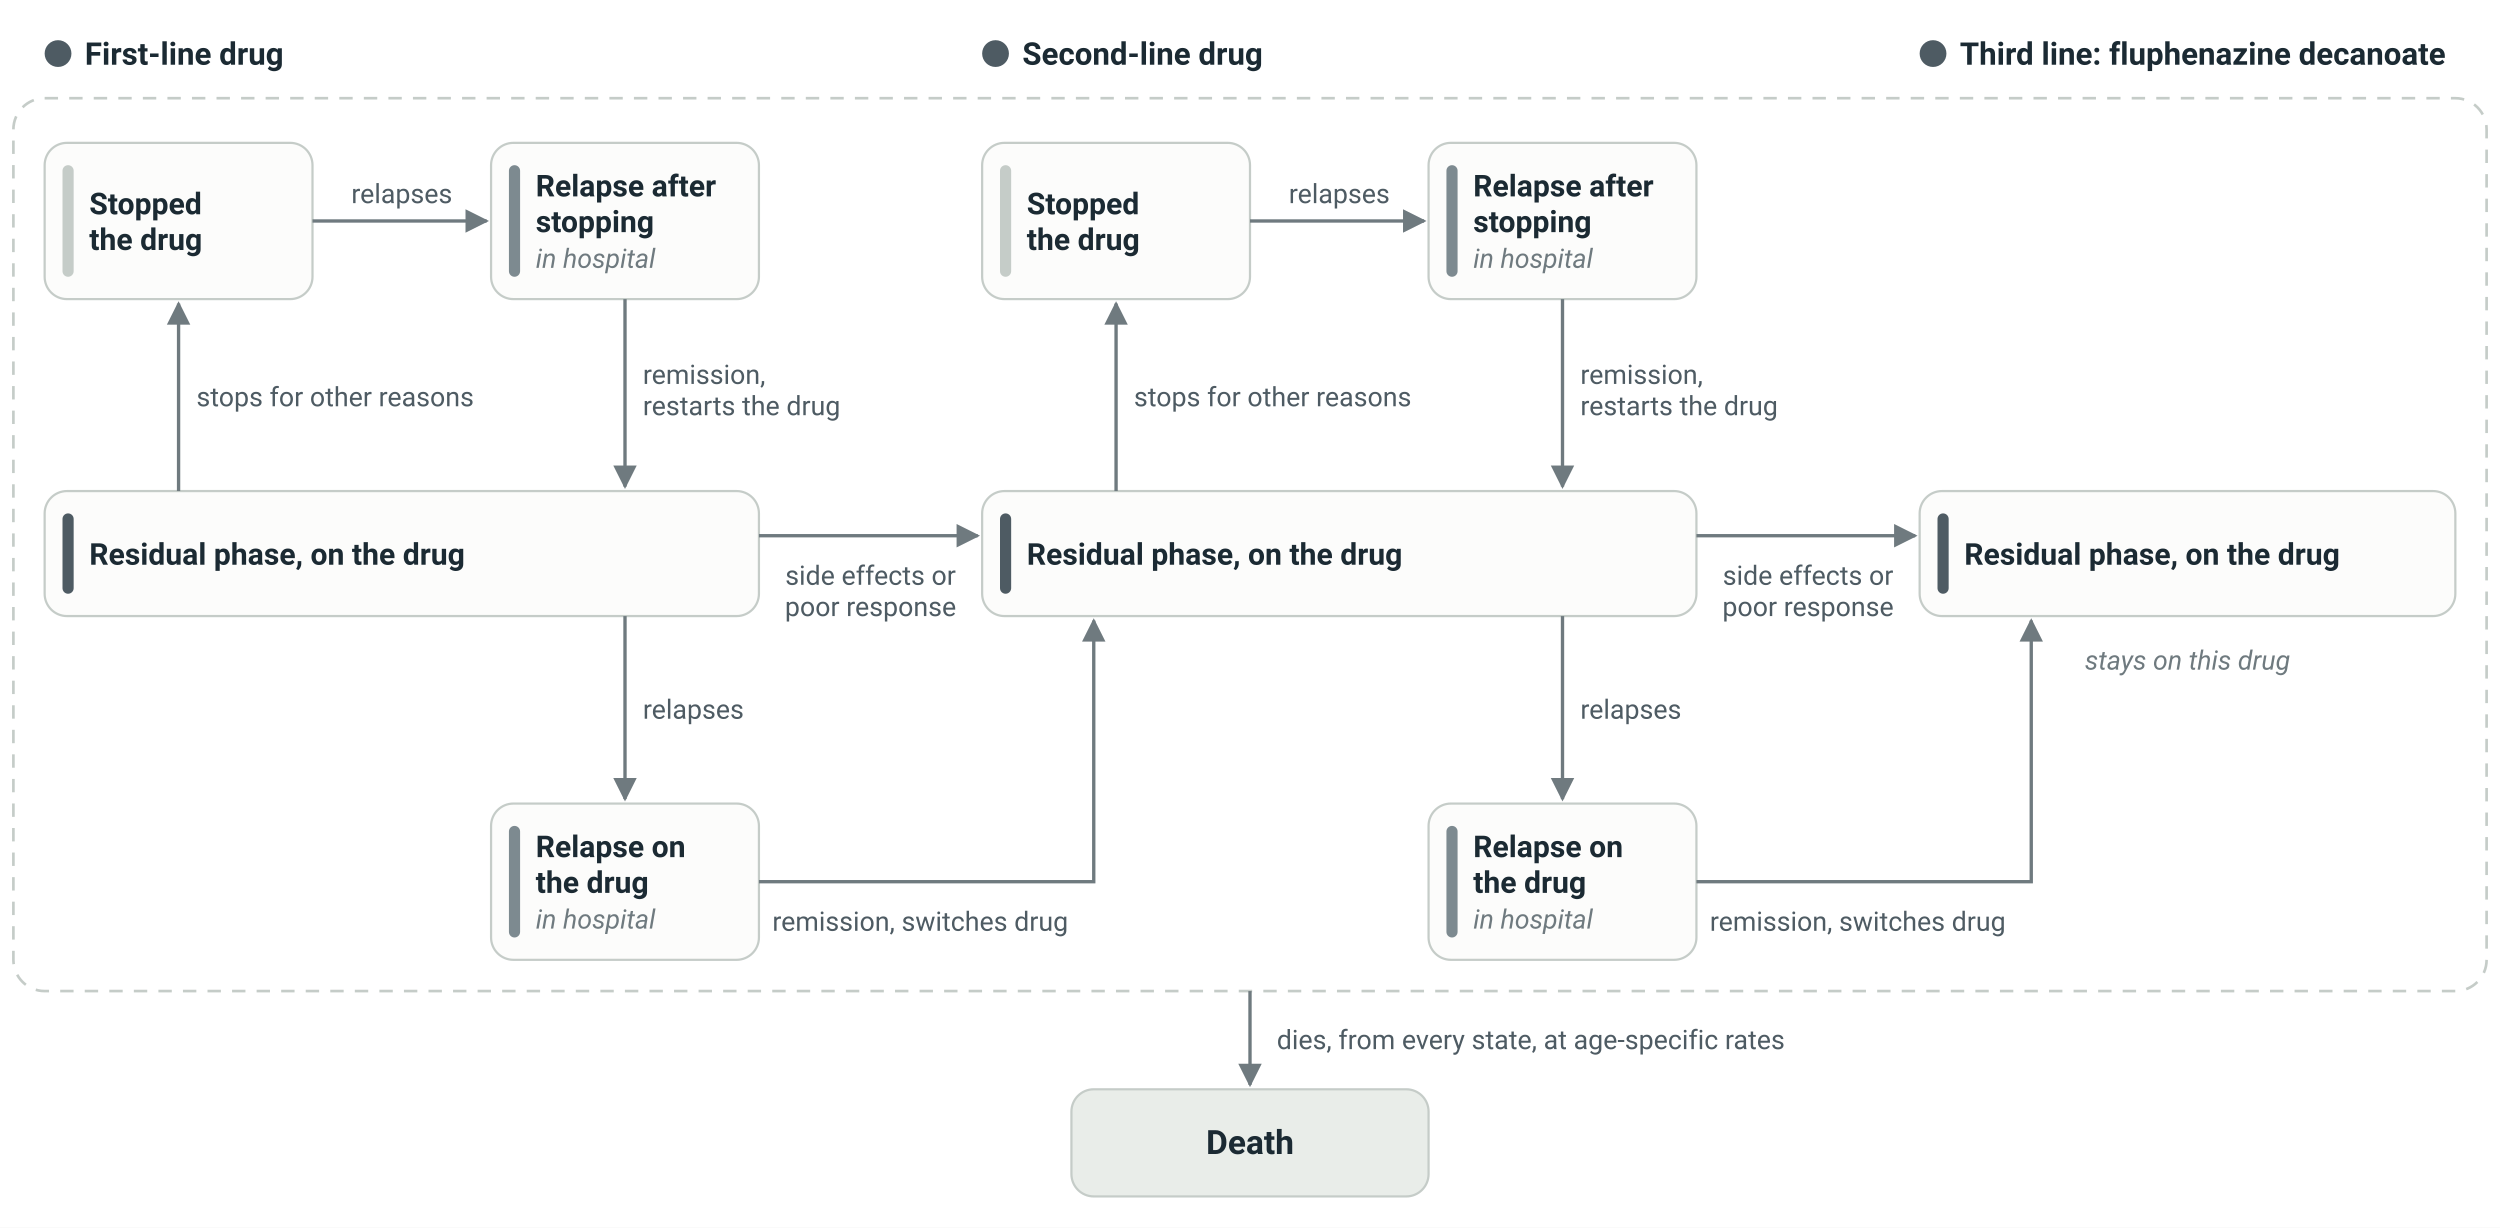
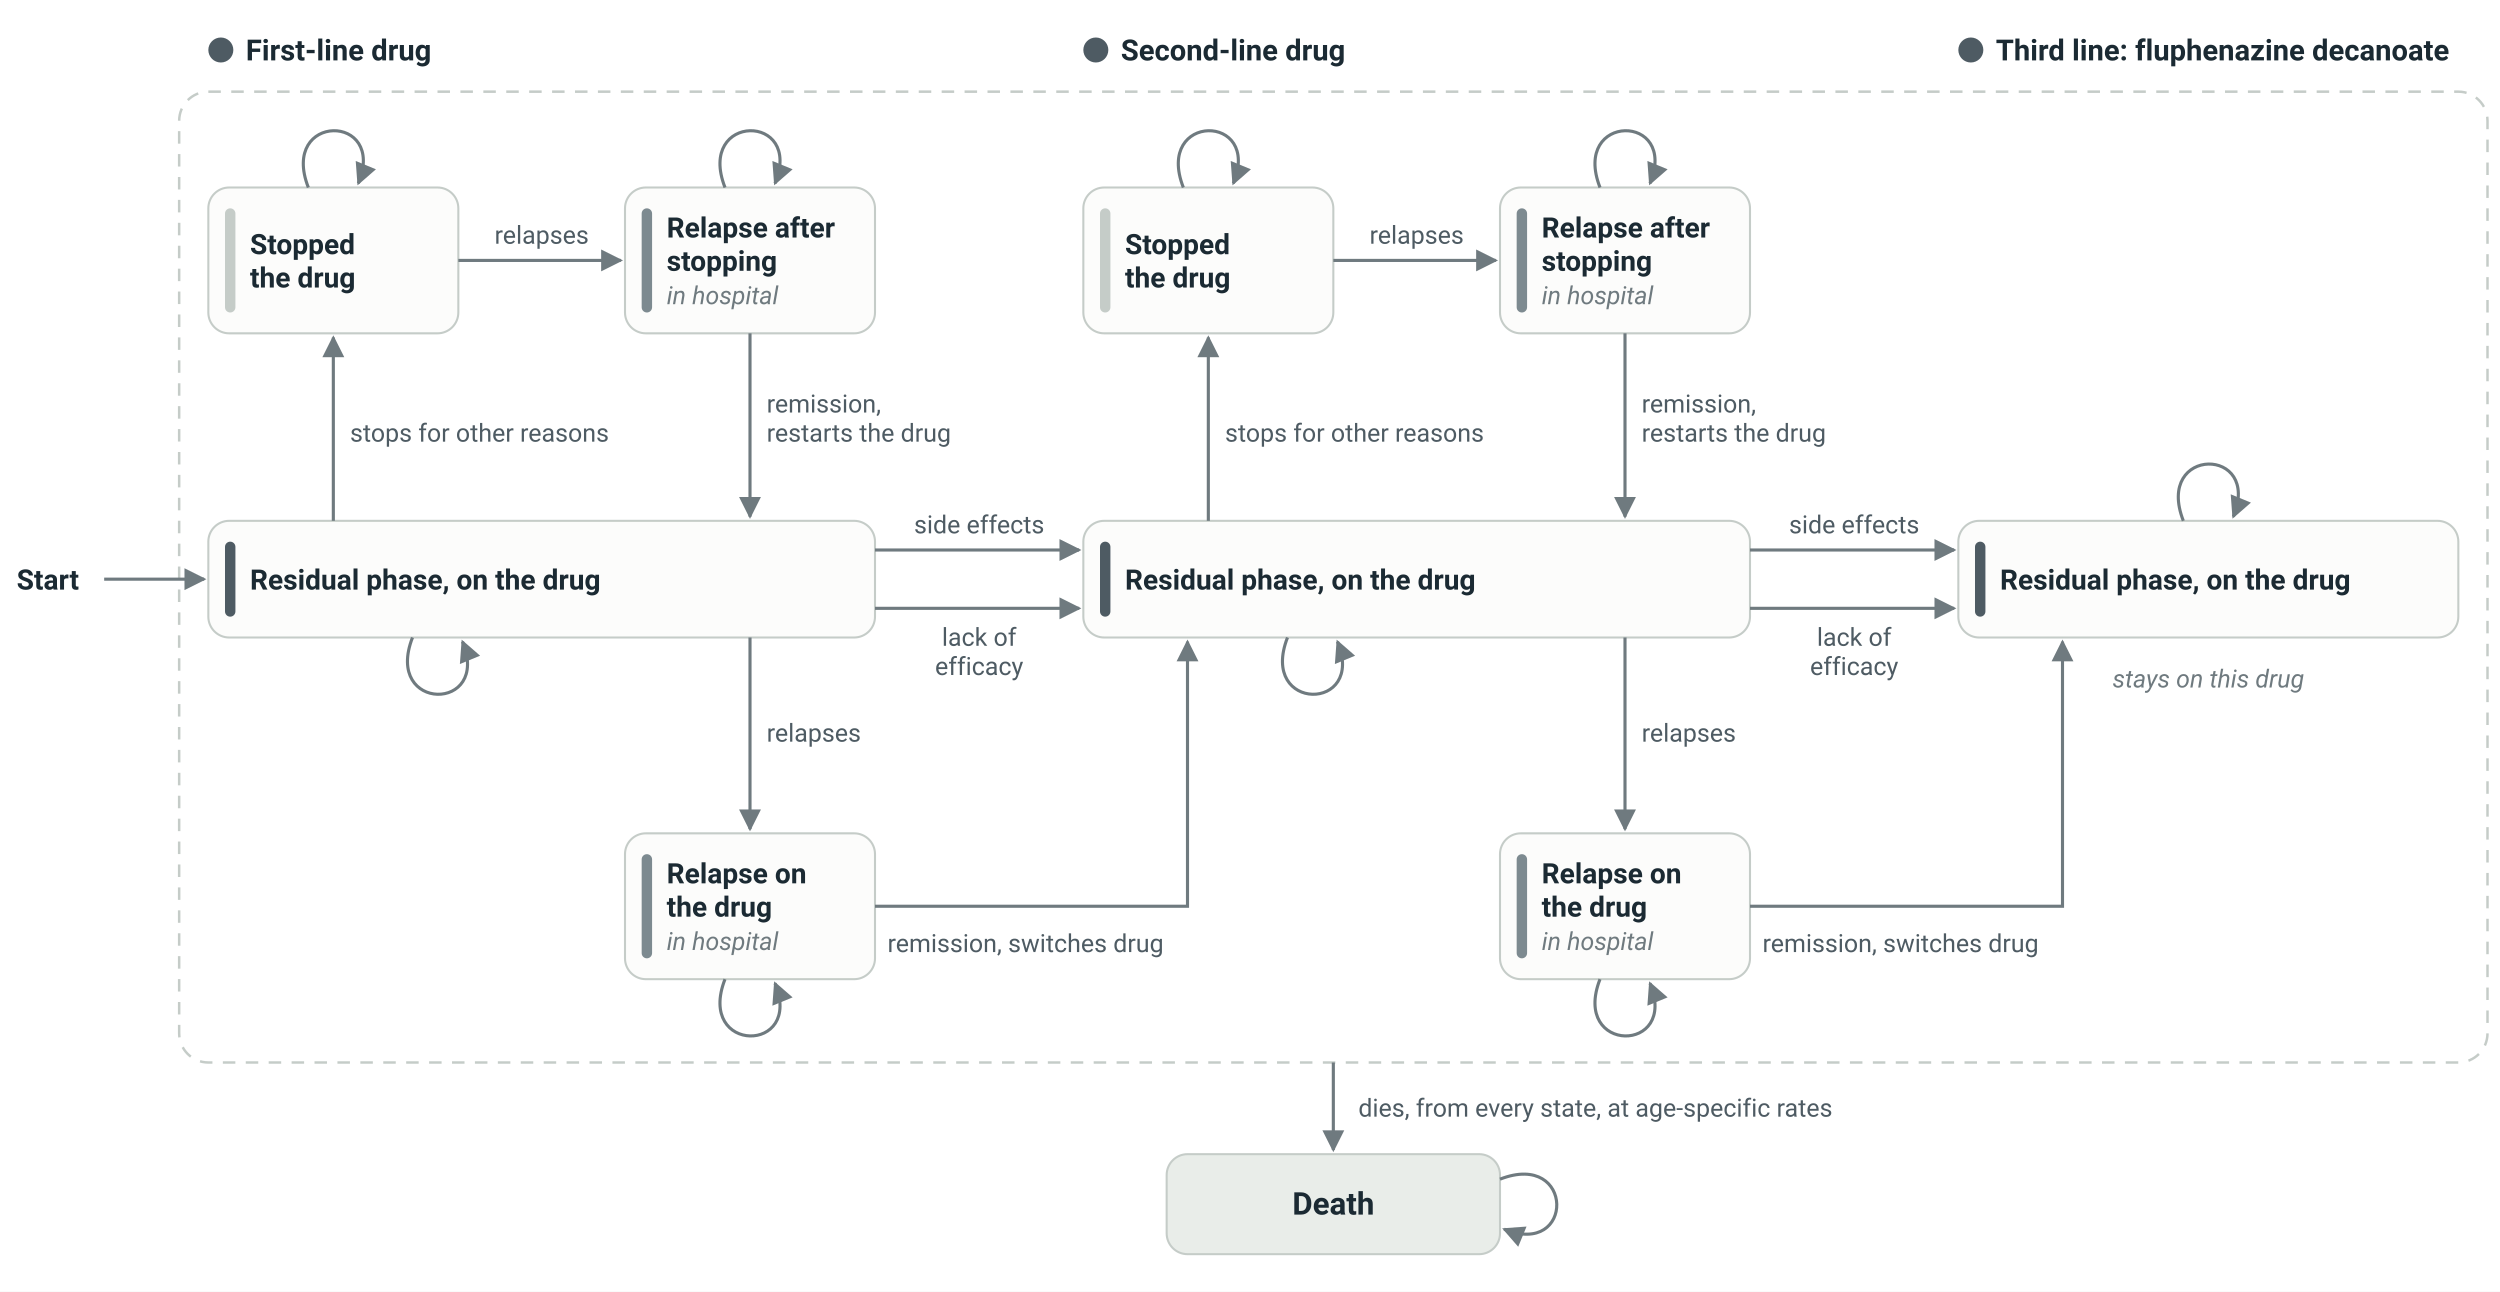
- <svg xmlns="http://www.w3.org/2000/svg" viewBox="0 0 1120 550" role="img" aria-labelledby="s-title s-desc">
+ <svg xmlns="http://www.w3.org/2000/svg" viewBox="0 0 1200 620" role="img" aria-labelledby="s-title s-desc">
  <defs>
    <marker id="s-arrow" viewBox="0 0 10 10" refX="9" refY="5" markerWidth="7" markerHeight="7" orient="auto-start-reverse">
      <path d="M0,0 L10,5 L0,10 z" fill="#6f7a7f" />
    </marker>
-     <style>.s-node{fill:#fcfcfb;stroke:#c5ccc8}.s-label{font:600 13.5px "Atkinson Hyperlegible Next",system-ui,-apple-system,"Segoe UI",Roboto,Helvetica,Arial,sans-serif;fill:#1b2a33}.s-sub{font:italic 400 12px "Atkinson Hyperlegible Next",system-ui,-apple-system,"Segoe UI",Roboto,Helvetica,Arial,sans-serif;fill:#6f7a7f}.s-head{font:600 14px "Atkinson Hyperlegible Next",system-ui,-apple-system,"Segoe UI",Roboto,Helvetica,Arial,sans-serif;fill:#1b2a33}.s-edge{fill:none;stroke:#6f7a7f;stroke-width:1.5}.s-edge-label{font:400 12px "Atkinson Hyperlegible Next",system-ui,-apple-system,"Segoe UI",Roboto,Helvetica,Arial,sans-serif;fill:#4e5b63}.s-note{font:italic 400 12px "Atkinson Hyperlegible Next",system-ui,-apple-system,"Segoe UI",Roboto,Helvetica,Arial,sans-serif;fill:#6f7a7f}.s-death{font:700 15px "Atkinson Hyperlegible Next",system-ui,-apple-system,"Segoe UI",Roboto,Helvetica,Arial,sans-serif;fill:#1b2a33}.s-frame{fill:none;stroke:#c5ccc8;stroke-width:1.2;stroke-dasharray:6 5}</style>
+     <style>.s-node{fill:#fcfcfb;stroke:#c5ccc8}.s-label{font:600 13.5px "Atkinson Hyperlegible Next",system-ui,-apple-system,"Segoe UI",Roboto,Helvetica,Arial,sans-serif;fill:#1b2a33}.s-sub{font:italic 400 12px "Atkinson Hyperlegible Next",system-ui,-apple-system,"Segoe UI",Roboto,Helvetica,Arial,sans-serif;fill:#6f7a7f}.s-head{font:600 14px "Atkinson Hyperlegible Next",system-ui,-apple-system,"Segoe UI",Roboto,Helvetica,Arial,sans-serif;fill:#1b2a33}.s-edge{fill:none;stroke:#6f7a7f;stroke-width:1.5}.s-edge-label{font:400 12px "Atkinson Hyperlegible Next",system-ui,-apple-system,"Segoe UI",Roboto,Helvetica,Arial,sans-serif;fill:#4e5b63}.s-note{font:italic 400 12px "Atkinson Hyperlegible Next",system-ui,-apple-system,"Segoe UI",Roboto,Helvetica,Arial,sans-serif;fill:#6f7a7f}.s-death{font:700 15px "Atkinson Hyperlegible Next",system-ui,-apple-system,"Segoe UI",Roboto,Helvetica,Arial,sans-serif;fill:#1b2a33}.s-start{font:600 13.5px "Atkinson Hyperlegible Next",system-ui,-apple-system,"Segoe UI",Roboto,Helvetica,Arial,sans-serif;fill:#1b2a33}.s-frame{fill:none;stroke:#c5ccc8;stroke-width:1.2;stroke-dasharray:6 5}</style>
  </defs>
-   <rect width="1120" height="550" fill="#ffffff" class="s-bg" />
-   <circle cx="26" cy="24" r="6" fill="#4e5b63" />
-   <text x="38" y="29" class="s-head">First-line drug</text>
-   <circle cx="446" cy="24" r="6" fill="#4e5b63" />
-   <text x="458" y="29" class="s-head">Second-line drug</text>
-   <circle cx="866" cy="24" r="6" fill="#4e5b63" />
-   <text x="878" y="29" class="s-head">Third line: fluphenazine decanoate</text>
-   <rect x="6" y="44" width="1108" height="400" rx="14" class="s-frame" />
-   <rect x="20" y="64" width="120" height="70" rx="10" class="s-node" />
-   <rect x="28" y="74" width="5" height="50" rx="2.5" fill="#c5ccc8" />
-   <text x="40" y="96" class="s-label">Stopped</text>
-   <text x="40" y="112" class="s-label">the drug</text>
-   <rect x="220" y="64" width="120" height="70" rx="10" class="s-node" />
-   <rect x="228" y="74" width="5" height="50" rx="2.5" fill="#7d8a90" />
-   <text x="240" y="88" class="s-label">Relapse after</text>
-   <text x="240" y="104" class="s-label">stopping</text>
-   <text x="240" y="120" class="s-sub">in hospital</text>
-   <rect x="20" y="220" width="320" height="56" rx="10" class="s-node" />
-   <rect x="28" y="230" width="5" height="36" rx="2.5" fill="#4e5b63" />
-   <text x="40" y="253" class="s-label">Residual phase, on the drug</text>
-   <rect x="220" y="360" width="120" height="70" rx="10" class="s-node" />
-   <rect x="228" y="370" width="5" height="50" rx="2.5" fill="#7d8a90" />
-   <text x="240" y="384" class="s-label">Relapse on</text>
-   <text x="240" y="400" class="s-label">the drug</text>
-   <text x="240" y="416" class="s-sub">in hospital</text>
-   <path d="M80,220 V136" class="s-edge" marker-end="url(#s-arrow)" />
-   <path d="M140,99 H218" class="s-edge" marker-end="url(#s-arrow)" />
-   <path d="M280,134 V218" class="s-edge" marker-end="url(#s-arrow)" />
-   <path d="M280,276 V358" class="s-edge" marker-end="url(#s-arrow)" />
-   <path d="M340,395 H490 V278" class="s-edge" marker-end="url(#s-arrow)" />
-   <path d="M340,240 H438" class="s-edge" marker-end="url(#s-arrow)" />
-   <text x="88" y="182" class="s-edge-label" text-anchor="start">stops for other reasons</text>
-   <text x="180" y="91" class="s-edge-label" text-anchor="middle">relapses</text>
-   <text x="288" y="172" class="s-edge-label" text-anchor="start">remission,</text>
-   <text x="288" y="186" class="s-edge-label" text-anchor="start">restarts the drug</text>
-   <text x="288" y="322" class="s-edge-label" text-anchor="start">relapses</text>
-   <text x="346" y="417" class="s-edge-label" text-anchor="start">remission, switches drug</text>
-   <text x="390" y="262" class="s-edge-label" text-anchor="middle">side effects or</text>
-   <text x="390" y="276" class="s-edge-label" text-anchor="middle">poor response</text>
-   <rect x="440" y="64" width="120" height="70" rx="10" class="s-node" />
-   <rect x="448" y="74" width="5" height="50" rx="2.5" fill="#c5ccc8" />
-   <text x="460" y="96" class="s-label">Stopped</text>
-   <text x="460" y="112" class="s-label">the drug</text>
-   <rect x="640" y="64" width="120" height="70" rx="10" class="s-node" />
-   <rect x="648" y="74" width="5" height="50" rx="2.5" fill="#7d8a90" />
-   <text x="660" y="88" class="s-label">Relapse after</text>
-   <text x="660" y="104" class="s-label">stopping</text>
-   <text x="660" y="120" class="s-sub">in hospital</text>
-   <rect x="440" y="220" width="320" height="56" rx="10" class="s-node" />
-   <rect x="448" y="230" width="5" height="36" rx="2.5" fill="#4e5b63" />
-   <text x="460" y="253" class="s-label">Residual phase, on the drug</text>
-   <rect x="640" y="360" width="120" height="70" rx="10" class="s-node" />
-   <rect x="648" y="370" width="5" height="50" rx="2.5" fill="#7d8a90" />
-   <text x="660" y="384" class="s-label">Relapse on</text>
-   <text x="660" y="400" class="s-label">the drug</text>
-   <text x="660" y="416" class="s-sub">in hospital</text>
-   <path d="M500,220 V136" class="s-edge" marker-end="url(#s-arrow)" />
-   <path d="M560,99 H638" class="s-edge" marker-end="url(#s-arrow)" />
-   <path d="M700,134 V218" class="s-edge" marker-end="url(#s-arrow)" />
-   <path d="M700,276 V358" class="s-edge" marker-end="url(#s-arrow)" />
-   <path d="M760,395 H910 V278" class="s-edge" marker-end="url(#s-arrow)" />
-   <path d="M760,240 H858" class="s-edge" marker-end="url(#s-arrow)" />
-   <text x="508" y="182" class="s-edge-label" text-anchor="start">stops for other reasons</text>
-   <text x="600" y="91" class="s-edge-label" text-anchor="middle">relapses</text>
-   <text x="708" y="172" class="s-edge-label" text-anchor="start">remission,</text>
-   <text x="708" y="186" class="s-edge-label" text-anchor="start">restarts the drug</text>
-   <text x="708" y="322" class="s-edge-label" text-anchor="start">relapses</text>
-   <text x="766" y="417" class="s-edge-label" text-anchor="start">remission, switches drug</text>
-   <text x="810" y="262" class="s-edge-label" text-anchor="middle">side effects or</text>
-   <text x="810" y="276" class="s-edge-label" text-anchor="middle">poor response</text>
-   <rect x="860" y="220" width="240" height="56" rx="10" class="s-node" />
-   <rect x="868" y="230" width="5" height="36" rx="2.5" fill="#4e5b63" />
-   <text x="880" y="253" class="s-label">Residual phase, on the drug</text>
-   <text x="980" y="300" class="s-note" text-anchor="middle">stays on this drug</text>
-   <path d="M560,444 V486" class="s-edge" marker-end="url(#s-arrow)" />
-   <text x="572" y="470" class="s-edge-label" text-anchor="start">dies, from every state, at age-specific rates</text>
-   <rect x="480" y="488" width="160" height="48" rx="10" fill="#e9ede9" stroke="#c5ccc8" />
-   <text x="560" y="517" class="s-death" text-anchor="middle">Death</text>
+   <rect width="1200" height="620" fill="#ffffff" class="s-bg" />
+   <g transform="translate(80,0)">
+     <circle cx="26" cy="24" r="6" fill="#4e5b63" />
+     <text x="38" y="29" class="s-head">First-line drug</text>
+     <circle cx="446" cy="24" r="6" fill="#4e5b63" />
+     <text x="458" y="29" class="s-head">Second-line drug</text>
+     <circle cx="866" cy="24" r="6" fill="#4e5b63" />
+     <text x="878" y="29" class="s-head">Third line: fluphenazine decanoate</text>
+     <rect x="6" y="44" width="1108" height="466" rx="14" class="s-frame" />
+     <text x="-72" y="283" class="s-start">Start</text>
+     <path d="M-30,278 H18" class="s-edge" marker-end="url(#s-arrow)" />
+     <rect x="20" y="90" width="120" height="70" rx="10" class="s-node" />
+     <rect x="28" y="100" width="5" height="50" rx="2.5" fill="#c5ccc8" />
+     <text x="40" y="122" class="s-label">Stopped</text>
+     <text x="40" y="138" class="s-label">the drug</text>
+     <rect x="220" y="90" width="120" height="70" rx="10" class="s-node" />
+     <rect x="228" y="100" width="5" height="50" rx="2.5" fill="#7d8a90" />
+     <text x="240" y="114" class="s-label">Relapse after</text>
+     <text x="240" y="130" class="s-label">stopping</text>
+     <text x="240" y="146" class="s-sub">in hospital</text>
+     <rect x="20" y="250" width="320" height="56" rx="10" class="s-node" />
+     <rect x="28" y="260" width="5" height="36" rx="2.5" fill="#4e5b63" />
+     <text x="40" y="283" class="s-label">Residual phase, on the drug</text>
+     <rect x="220" y="400" width="120" height="70" rx="10" class="s-node" />
+     <rect x="228" y="410" width="5" height="50" rx="2.5" fill="#7d8a90" />
+     <text x="240" y="424" class="s-label">Relapse on</text>
+     <text x="240" y="440" class="s-label">the drug</text>
+     <text x="240" y="456" class="s-sub">in hospital</text>
+     <path d="M68,90 C54,54 106,54 92,88" class="s-edge" marker-end="url(#s-arrow)" />
+     <path d="M268,90 C254,54 306,54 292,88" class="s-edge" marker-end="url(#s-arrow)" />
+     <path d="M118,306 C104,342 156,342 142,308" class="s-edge" marker-end="url(#s-arrow)" />
+     <path d="M268,470 C254,506 306,506 292,472" class="s-edge" marker-end="url(#s-arrow)" />
+     <path d="M80,250 V162" class="s-edge" marker-end="url(#s-arrow)" />
+     <path d="M140,125 H218" class="s-edge" marker-end="url(#s-arrow)" />
+     <path d="M280,160 V248" class="s-edge" marker-end="url(#s-arrow)" />
+     <path d="M280,306 V398" class="s-edge" marker-end="url(#s-arrow)" />
+     <path d="M340,435 H490 V308" class="s-edge" marker-end="url(#s-arrow)" />
+     <path d="M340,264 H438" class="s-edge" marker-end="url(#s-arrow)" />
+     <path d="M340,292 H438" class="s-edge" marker-end="url(#s-arrow)" />
+     <text x="88" y="212" class="s-edge-label" text-anchor="start">stops for other reasons</text>
+     <text x="180" y="117" class="s-edge-label" text-anchor="middle">relapses</text>
+     <text x="288" y="198" class="s-edge-label" text-anchor="start">remission,</text>
+     <text x="288" y="212" class="s-edge-label" text-anchor="start">restarts the drug</text>
+     <text x="288" y="356" class="s-edge-label" text-anchor="start">relapses</text>
+     <text x="346" y="457" class="s-edge-label" text-anchor="start">remission, switches drug</text>
+     <text x="390" y="256" class="s-edge-label" text-anchor="middle">side effects</text>
+     <text x="390" y="310" class="s-edge-label" text-anchor="middle">lack of</text>
+     <text x="390" y="324" class="s-edge-label" text-anchor="middle">efficacy</text>
+     <rect x="440" y="90" width="120" height="70" rx="10" class="s-node" />
+     <rect x="448" y="100" width="5" height="50" rx="2.5" fill="#c5ccc8" />
+     <text x="460" y="122" class="s-label">Stopped</text>
+     <text x="460" y="138" class="s-label">the drug</text>
+     <rect x="640" y="90" width="120" height="70" rx="10" class="s-node" />
+     <rect x="648" y="100" width="5" height="50" rx="2.5" fill="#7d8a90" />
+     <text x="660" y="114" class="s-label">Relapse after</text>
+     <text x="660" y="130" class="s-label">stopping</text>
+     <text x="660" y="146" class="s-sub">in hospital</text>
+     <rect x="440" y="250" width="320" height="56" rx="10" class="s-node" />
+     <rect x="448" y="260" width="5" height="36" rx="2.5" fill="#4e5b63" />
+     <text x="460" y="283" class="s-label">Residual phase, on the drug</text>
+     <rect x="640" y="400" width="120" height="70" rx="10" class="s-node" />
+     <rect x="648" y="410" width="5" height="50" rx="2.5" fill="#7d8a90" />
+     <text x="660" y="424" class="s-label">Relapse on</text>
+     <text x="660" y="440" class="s-label">the drug</text>
+     <text x="660" y="456" class="s-sub">in hospital</text>
+     <path d="M488,90 C474,54 526,54 512,88" class="s-edge" marker-end="url(#s-arrow)" />
+     <path d="M688,90 C674,54 726,54 712,88" class="s-edge" marker-end="url(#s-arrow)" />
+     <path d="M538,306 C524,342 576,342 562,308" class="s-edge" marker-end="url(#s-arrow)" />
+     <path d="M688,470 C674,506 726,506 712,472" class="s-edge" marker-end="url(#s-arrow)" />
+     <path d="M500,250 V162" class="s-edge" marker-end="url(#s-arrow)" />
+     <path d="M560,125 H638" class="s-edge" marker-end="url(#s-arrow)" />
+     <path d="M700,160 V248" class="s-edge" marker-end="url(#s-arrow)" />
+     <path d="M700,306 V398" class="s-edge" marker-end="url(#s-arrow)" />
+     <path d="M760,435 H910 V308" class="s-edge" marker-end="url(#s-arrow)" />
+     <path d="M760,264 H858" class="s-edge" marker-end="url(#s-arrow)" />
+     <path d="M760,292 H858" class="s-edge" marker-end="url(#s-arrow)" />
+     <text x="508" y="212" class="s-edge-label" text-anchor="start">stops for other reasons</text>
+     <text x="600" y="117" class="s-edge-label" text-anchor="middle">relapses</text>
+     <text x="708" y="198" class="s-edge-label" text-anchor="start">remission,</text>
+     <text x="708" y="212" class="s-edge-label" text-anchor="start">restarts the drug</text>
+     <text x="708" y="356" class="s-edge-label" text-anchor="start">relapses</text>
+     <text x="766" y="457" class="s-edge-label" text-anchor="start">remission, switches drug</text>
+     <text x="810" y="256" class="s-edge-label" text-anchor="middle">side effects</text>
+     <text x="810" y="310" class="s-edge-label" text-anchor="middle">lack of</text>
+     <text x="810" y="324" class="s-edge-label" text-anchor="middle">efficacy</text>
+     <rect x="860" y="250" width="240" height="56" rx="10" class="s-node" />
+     <rect x="868" y="260" width="5" height="36" rx="2.5" fill="#4e5b63" />
+     <text x="880" y="283" class="s-label">Residual phase, on the drug</text>
+     <path d="M968,250 C954,214 1006,214 992,248" class="s-edge" marker-end="url(#s-arrow)" />
+     <text x="980" y="330" class="s-note" text-anchor="middle">stays on this drug</text>
+     <path d="M560,510 V552" class="s-edge" marker-end="url(#s-arrow)" />
+     <text x="572" y="536" class="s-edge-label" text-anchor="start">dies, from every state, at age-specific rates</text>
+     <rect x="480" y="554" width="160" height="48" rx="10" fill="#e9ede9" stroke="#c5ccc8" />
+     <text x="560" y="583" class="s-death" text-anchor="middle">Death</text>
+     <path d="M640,566 C676,552 676,604 642,590" class="s-edge" marker-end="url(#s-arrow)" />
+   </g>
</svg>
